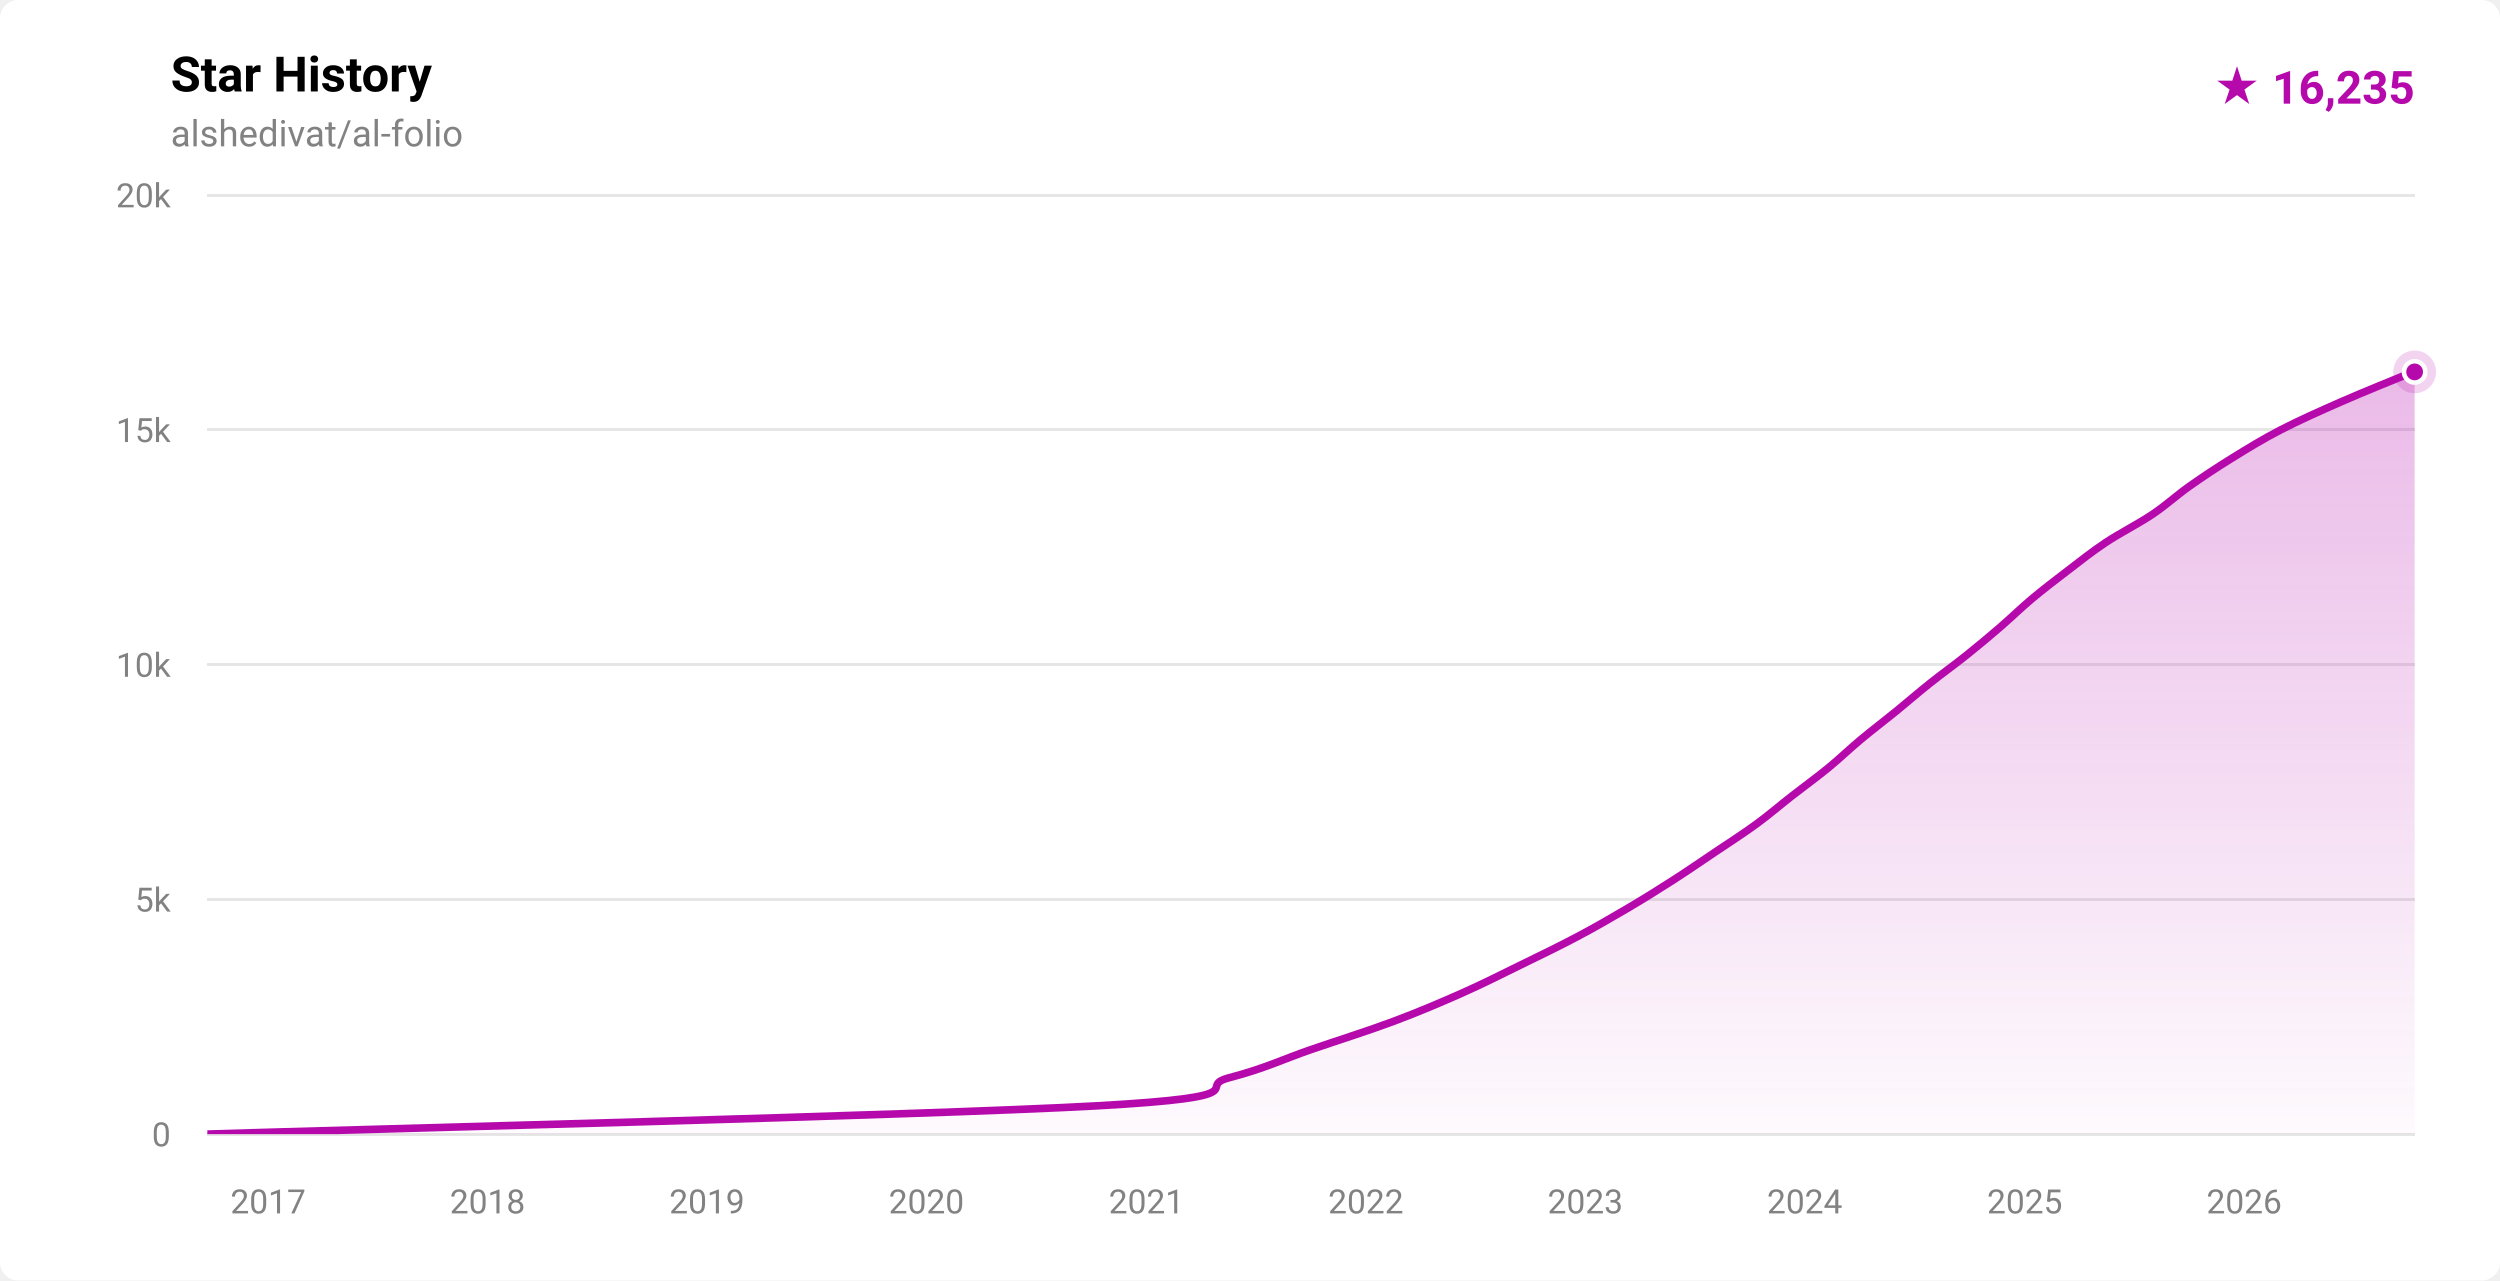
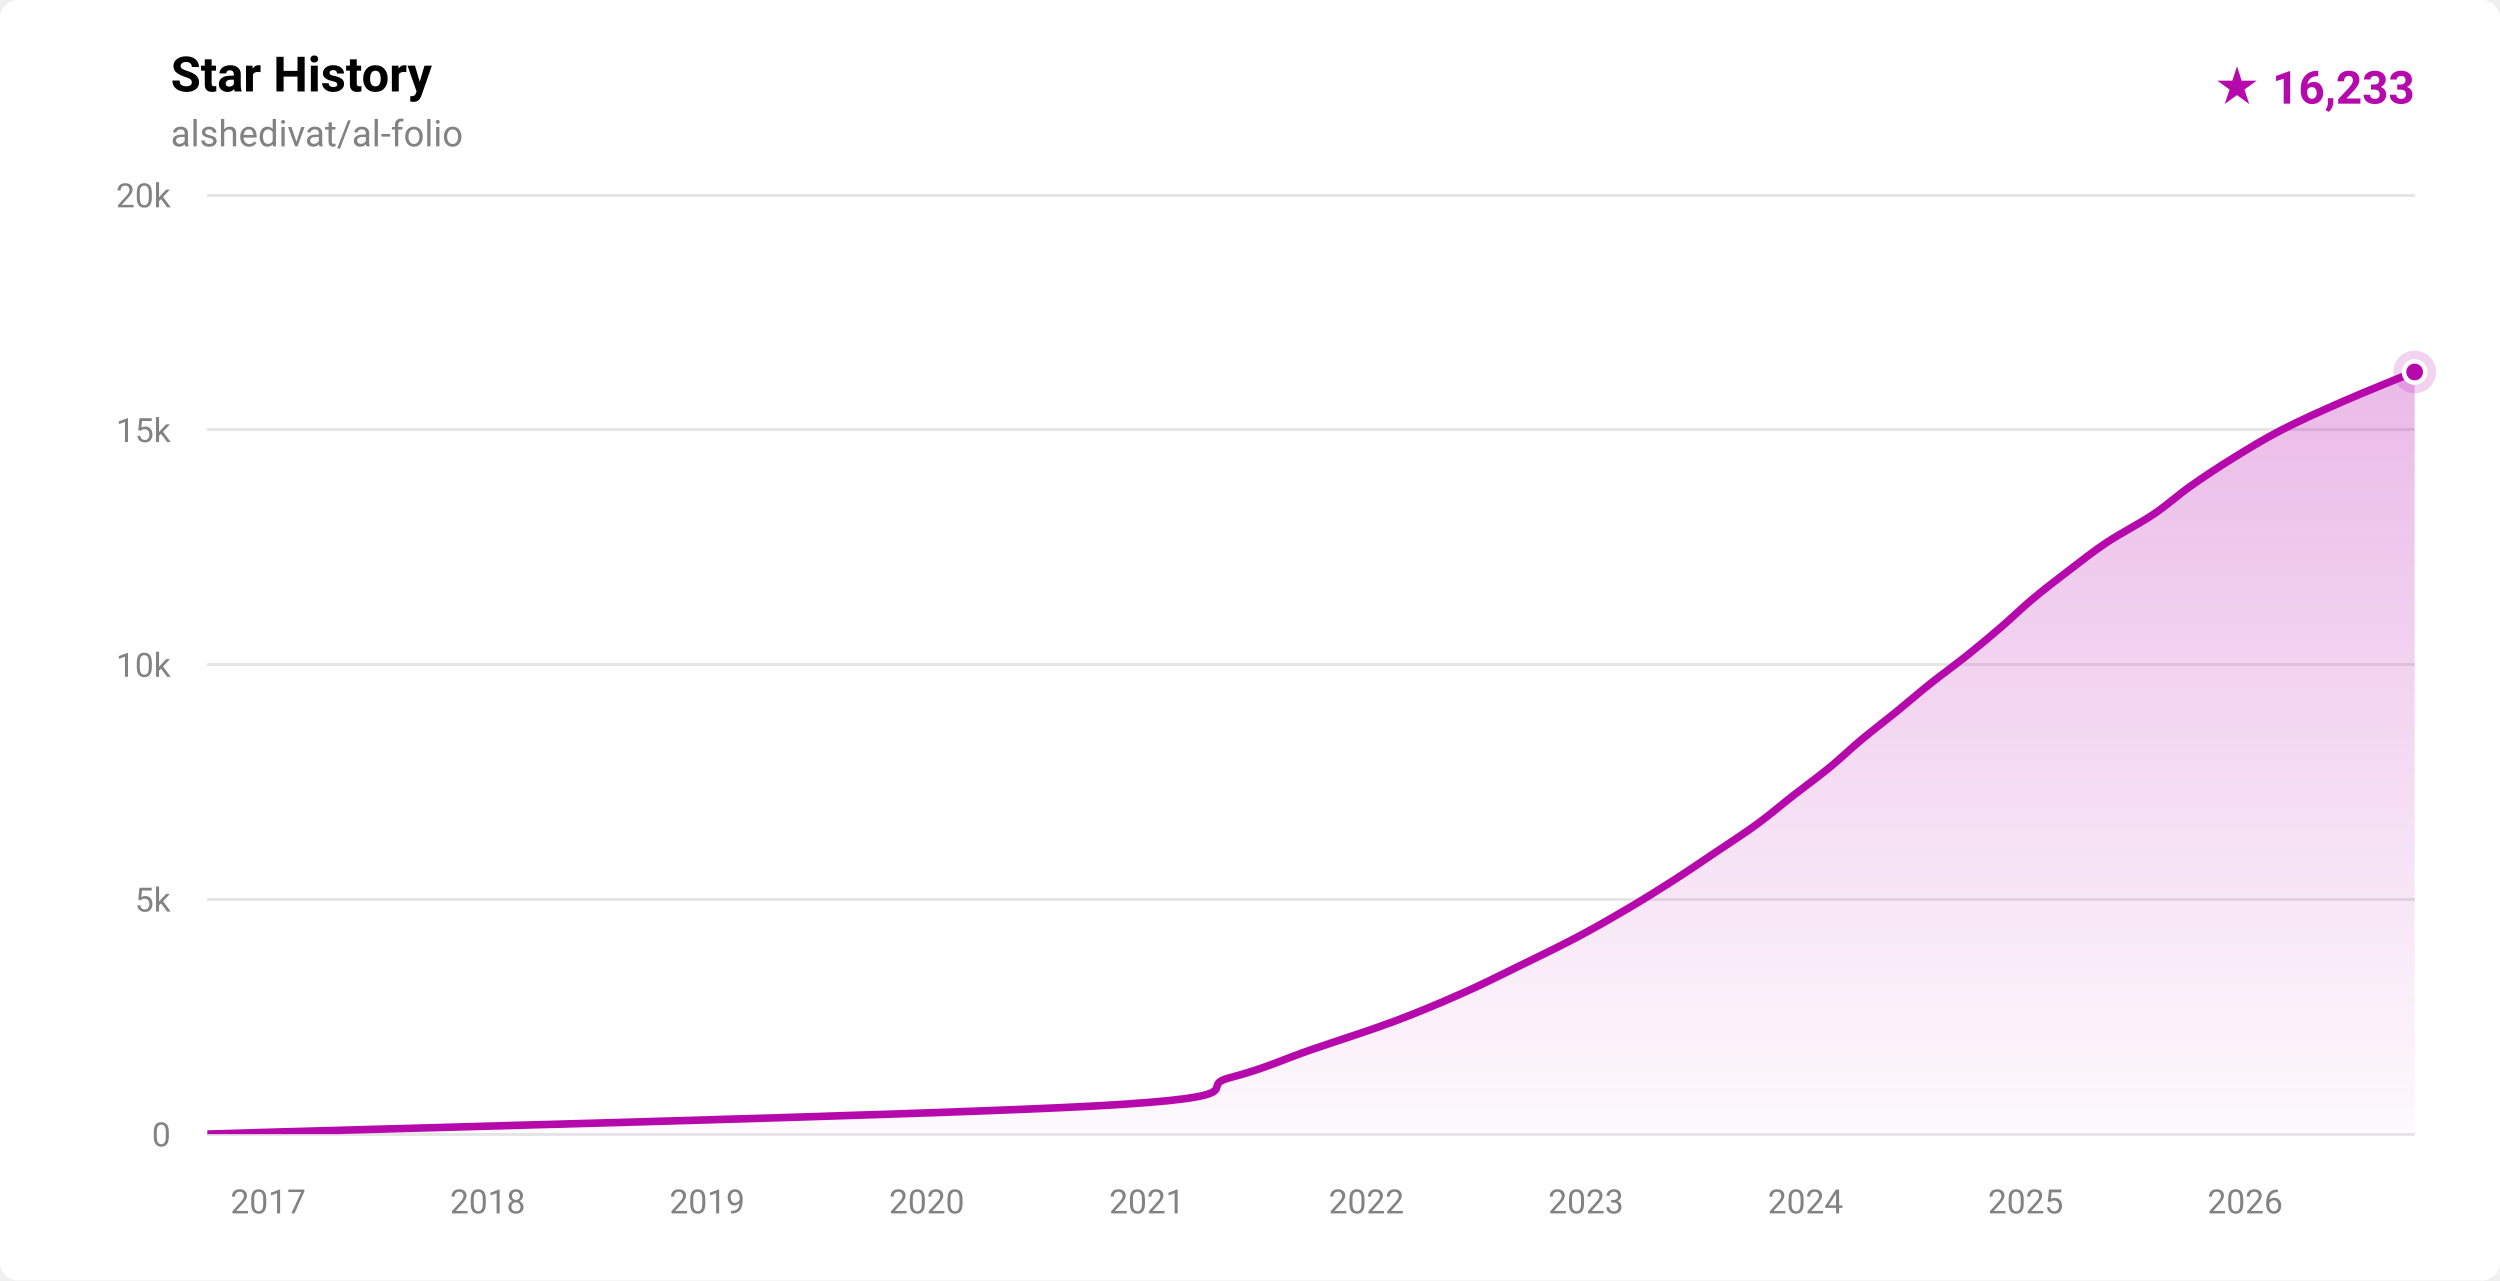
- <svg xmlns="http://www.w3.org/2000/svg" width="820" height="420" viewBox="0 0 820 420" role="img" aria-label="Star history for alshedivat/al-folio: 16235 stars">
+ <svg xmlns="http://www.w3.org/2000/svg" width="820" height="420" viewBox="0 0 820 420" role="img" aria-label="Star history for alshedivat/al-folio: 16233 stars">
  <defs>
    <linearGradient id="fill-light" x1="0" y1="0" x2="0" y2="1">
      <stop offset="0%" stop-color="rgba(181,9,172,0.28)" />
      <stop offset="100%" stop-color="rgba(181,9,172,0.02)" />
    </linearGradient>
    <clipPath id="plot-light">
      <rect x="68" y="64" width="724" height="308" />
    </clipPath>
  </defs>
  <style>
    .ttl { font: 600 16px -apple-system,BlinkMacSystemFont,'Segoe UI',Roboto,'Helvetica Neue',Arial,sans-serif; fill: #000000; }
    .sub { font: 400 12px -apple-system,BlinkMacSystemFont,'Segoe UI',Roboto,'Helvetica Neue',Arial,sans-serif; fill: #828282; }
    .ax  { font: 400 11px -apple-system,BlinkMacSystemFont,'Segoe UI',Roboto,'Helvetica Neue',Arial,sans-serif; fill: #828282; }
    .tot { font: 700 15px -apple-system,BlinkMacSystemFont,'Segoe UI',Roboto,'Helvetica Neue',Arial,sans-serif; fill: #b509ac; }
  </style>
  <rect width="820" height="420" fill="#ffffff" rx="6" />
  <text x="56" y="30" class="ttl">Star History</text>
  <text x="56" y="48" class="sub">alshedivat/al-folio</text>
-   <text x="792" y="34" text-anchor="end" class="tot">★ 16,235</text>
+   <text x="792" y="34" text-anchor="end" class="tot">★ 16,233</text>
  <g stroke="rgba(0,0,0,0.10)" stroke-width="1" shape-rendering="crispEdges">
    <line x1="68" y1="372.00" x2="792" y2="372.00" />
    <line x1="68" y1="295.00" x2="792" y2="295.00" />
    <line x1="68" y1="218.00" x2="792" y2="218.00" />
    <line x1="68" y1="141.00" x2="792" y2="141.00" />
    <line x1="68" y1="64.00" x2="792" y2="64.00" />
  </g>
  <g>
    <text x="56" y="376.00" text-anchor="end" class="ax">0</text>
    <text x="56" y="299.00" text-anchor="end" class="ax">5k</text>
    <text x="56" y="222.00" text-anchor="end" class="ax">10k</text>
    <text x="56" y="145.00" text-anchor="end" class="ax">15k</text>
    <text x="56" y="68.00" text-anchor="end" class="ax">20k</text>
  </g>
  <g>
-     <text x="87.94" y="398" text-anchor="middle" class="ax">2017</text>
-     <text x="159.91" y="398" text-anchor="middle" class="ax">2018</text>
-     <text x="231.88" y="398" text-anchor="middle" class="ax">2019</text>
-     <text x="303.86" y="398" text-anchor="middle" class="ax">2020</text>
-     <text x="376.03" y="398" text-anchor="middle" class="ax">2021</text>
-     <text x="448.00" y="398" text-anchor="middle" class="ax">2022</text>
-     <text x="519.97" y="398" text-anchor="middle" class="ax">2023</text>
-     <text x="591.94" y="398" text-anchor="middle" class="ax">2024</text>
-     <text x="664.11" y="398" text-anchor="middle" class="ax">2025</text>
-     <text x="736.08" y="398" text-anchor="middle" class="ax">2026</text>
+     <text x="87.95" y="398" text-anchor="middle" class="ax">2017</text>
+     <text x="159.96" y="398" text-anchor="middle" class="ax">2018</text>
+     <text x="231.96" y="398" text-anchor="middle" class="ax">2019</text>
+     <text x="303.97" y="398" text-anchor="middle" class="ax">2020</text>
+     <text x="376.17" y="398" text-anchor="middle" class="ax">2021</text>
+     <text x="448.18" y="398" text-anchor="middle" class="ax">2022</text>
+     <text x="520.19" y="398" text-anchor="middle" class="ax">2023</text>
+     <text x="592.20" y="398" text-anchor="middle" class="ax">2024</text>
+     <text x="664.40" y="398" text-anchor="middle" class="ax">2025</text>
+     <text x="736.41" y="398" text-anchor="middle" class="ax">2026</text>
  </g>
  <g clip-path="url(#plot-light)">
-     <path d="M 68.00,371.98 C 116.55,370.44 303.43,365.82 359.30,362.74 C 415.16,359.66 391.39,356.58 403.17,353.50 C 414.96,350.42 421.04,347.34 430.01,344.26 C 438.99,341.18 448.79,338.10 457.02,335.02 C 465.26,331.94 472.48,328.86 479.43,325.78 C 486.38,322.70 492.42,319.62 498.72,316.54 C 505.02,313.46 511.41,310.38 517.22,307.30 C 523.04,304.22 528.38,301.14 533.61,298.06 C 538.84,294.98 543.78,291.90 548.58,288.82 C 553.38,285.74 557.85,282.66 562.42,279.58 C 566.99,276.50 571.81,273.42 576.02,270.34 C 580.24,267.26 583.77,264.18 587.72,261.10 C 591.66,258.02 595.92,254.94 599.68,251.86 C 603.44,248.78 606.59,245.70 610.28,242.62 C 613.97,239.54 618.03,236.46 621.82,233.38 C 625.60,230.30 629.12,227.22 632.99,224.14 C 636.85,221.06 641.16,217.98 645.01,214.90 C 648.87,211.82 652.53,208.74 656.11,205.66 C 659.68,202.58 662.78,199.50 666.46,196.42 C 670.14,193.34 674.15,190.26 678.19,187.18 C 682.23,184.10 686.04,181.02 690.68,177.94 C 695.32,174.86 701.42,171.78 706.01,168.70 C 710.59,165.62 713.82,162.54 718.18,159.46 C 722.54,156.38 727.18,153.30 732.17,150.22 C 737.16,147.14 742.13,144.06 748.10,140.98 C 754.07,137.90 760.97,134.82 768.00,131.74 C 775.02,128.66 786.24,124.13 790.25,122.50 C 794.25,120.88 791.71,122.07 792.00,121.98 L 792.00,372.00 L 68.00,372.00 Z" fill="url(#fill-light)" />
-     <path d="M 68.00,371.98 C 116.55,370.44 303.43,365.82 359.30,362.74 C 415.16,359.66 391.39,356.58 403.17,353.50 C 414.96,350.42 421.04,347.34 430.01,344.26 C 438.99,341.18 448.79,338.10 457.02,335.02 C 465.26,331.94 472.48,328.86 479.43,325.78 C 486.38,322.70 492.42,319.62 498.72,316.54 C 505.02,313.46 511.41,310.38 517.22,307.30 C 523.04,304.22 528.38,301.14 533.61,298.06 C 538.84,294.98 543.78,291.90 548.58,288.82 C 553.38,285.74 557.85,282.66 562.42,279.58 C 566.99,276.50 571.81,273.42 576.02,270.34 C 580.24,267.26 583.77,264.18 587.72,261.10 C 591.66,258.02 595.92,254.94 599.68,251.86 C 603.44,248.78 606.59,245.70 610.28,242.62 C 613.97,239.54 618.03,236.46 621.82,233.38 C 625.60,230.30 629.12,227.22 632.99,224.14 C 636.85,221.06 641.16,217.98 645.01,214.90 C 648.87,211.82 652.53,208.74 656.11,205.66 C 659.68,202.58 662.78,199.50 666.46,196.42 C 670.14,193.34 674.15,190.26 678.19,187.18 C 682.23,184.10 686.04,181.02 690.68,177.94 C 695.32,174.86 701.42,171.78 706.01,168.70 C 710.59,165.62 713.82,162.54 718.18,159.46 C 722.54,156.38 727.18,153.30 732.17,150.22 C 737.16,147.14 742.13,144.06 748.10,140.98 C 754.07,137.90 760.97,134.82 768.00,131.74 C 775.02,128.66 786.24,124.13 790.25,122.50 C 794.25,120.88 791.71,122.07 792.00,121.98" fill="none" stroke="#b509ac" stroke-width="2.5" stroke-linecap="round" stroke-linejoin="round" />
+     <path d="M 68.00,371.98 C 116.57,370.44 303.55,365.82 359.44,362.74 C 415.33,359.66 391.54,356.58 403.33,353.50 C 415.13,350.42 421.21,347.34 430.19,344.26 C 439.17,341.18 448.97,338.10 457.21,335.02 C 465.45,331.94 472.68,328.86 479.63,325.78 C 486.58,322.70 492.63,319.62 498.93,316.54 C 505.23,313.46 511.62,310.38 517.44,307.30 C 523.26,304.22 528.61,301.14 533.84,298.06 C 539.07,294.98 544.01,291.90 548.81,288.82 C 553.62,285.74 558.08,282.66 562.66,279.58 C 567.24,276.50 572.05,273.42 576.27,270.34 C 580.49,267.26 584.02,264.18 587.97,261.10 C 591.91,258.02 596.17,254.94 599.94,251.86 C 603.70,248.78 606.85,245.70 610.54,242.62 C 614.23,239.54 618.30,236.46 622.09,233.38 C 625.87,230.30 629.39,227.22 633.26,224.14 C 637.13,221.06 641.44,217.98 645.29,214.90 C 649.15,211.82 652.82,208.74 656.39,205.66 C 659.97,202.58 663.07,199.50 666.75,196.42 C 670.43,193.34 674.45,190.26 678.49,187.18 C 682.53,184.10 686.34,181.02 690.98,177.94 C 695.62,174.86 701.73,171.78 706.32,168.70 C 710.90,165.62 714.13,162.54 718.49,159.46 C 722.85,156.38 727.50,153.30 732.49,150.22 C 737.48,147.14 742.45,144.06 748.43,140.98 C 754.40,137.90 761.31,134.82 768.34,131.74 C 775.36,128.66 786.65,124.13 790.59,122.50 C 794.54,120.88 791.77,122.09 792.00,122.01 L 792.00,372.00 L 68.00,372.00 Z" fill="url(#fill-light)" />
+     <path d="M 68.00,371.98 C 116.57,370.44 303.55,365.82 359.44,362.74 C 415.33,359.66 391.54,356.58 403.33,353.50 C 415.13,350.42 421.21,347.34 430.19,344.26 C 439.17,341.18 448.97,338.10 457.21,335.02 C 465.45,331.94 472.68,328.86 479.63,325.78 C 486.58,322.70 492.63,319.62 498.93,316.54 C 505.23,313.46 511.62,310.38 517.44,307.30 C 523.26,304.22 528.61,301.14 533.84,298.06 C 539.07,294.98 544.01,291.90 548.81,288.82 C 553.62,285.74 558.08,282.66 562.66,279.58 C 567.24,276.50 572.05,273.42 576.27,270.34 C 580.49,267.26 584.02,264.18 587.97,261.10 C 591.91,258.02 596.17,254.94 599.94,251.86 C 603.70,248.78 606.85,245.70 610.54,242.62 C 614.23,239.54 618.30,236.46 622.09,233.38 C 625.87,230.30 629.39,227.22 633.26,224.14 C 637.13,221.06 641.44,217.98 645.29,214.90 C 649.15,211.82 652.82,208.74 656.39,205.66 C 659.97,202.58 663.07,199.50 666.75,196.42 C 670.43,193.34 674.45,190.26 678.49,187.18 C 682.53,184.10 686.34,181.02 690.98,177.94 C 695.62,174.86 701.73,171.78 706.32,168.70 C 710.90,165.62 714.13,162.54 718.49,159.46 C 722.85,156.38 727.50,153.30 732.49,150.22 C 737.48,147.14 742.45,144.06 748.43,140.98 C 754.40,137.90 761.31,134.82 768.34,131.74 C 775.36,128.66 786.65,124.13 790.59,122.50 C 794.54,120.88 791.77,122.09 792.00,122.01" fill="none" stroke="#b509ac" stroke-width="2.5" stroke-linecap="round" stroke-linejoin="round" />
  </g>
-   <circle cx="792.00" cy="121.98" r="7" fill="#b509ac" opacity="0.18" />
-   <circle cx="792.00" cy="121.98" r="3.5" fill="#b509ac" stroke="#ffffff" stroke-width="1.5" />
+   <circle cx="792.00" cy="122.01" r="7" fill="#b509ac" opacity="0.18" />
+   <circle cx="792.00" cy="122.01" r="3.5" fill="#b509ac" stroke="#ffffff" stroke-width="1.5" />
</svg>
